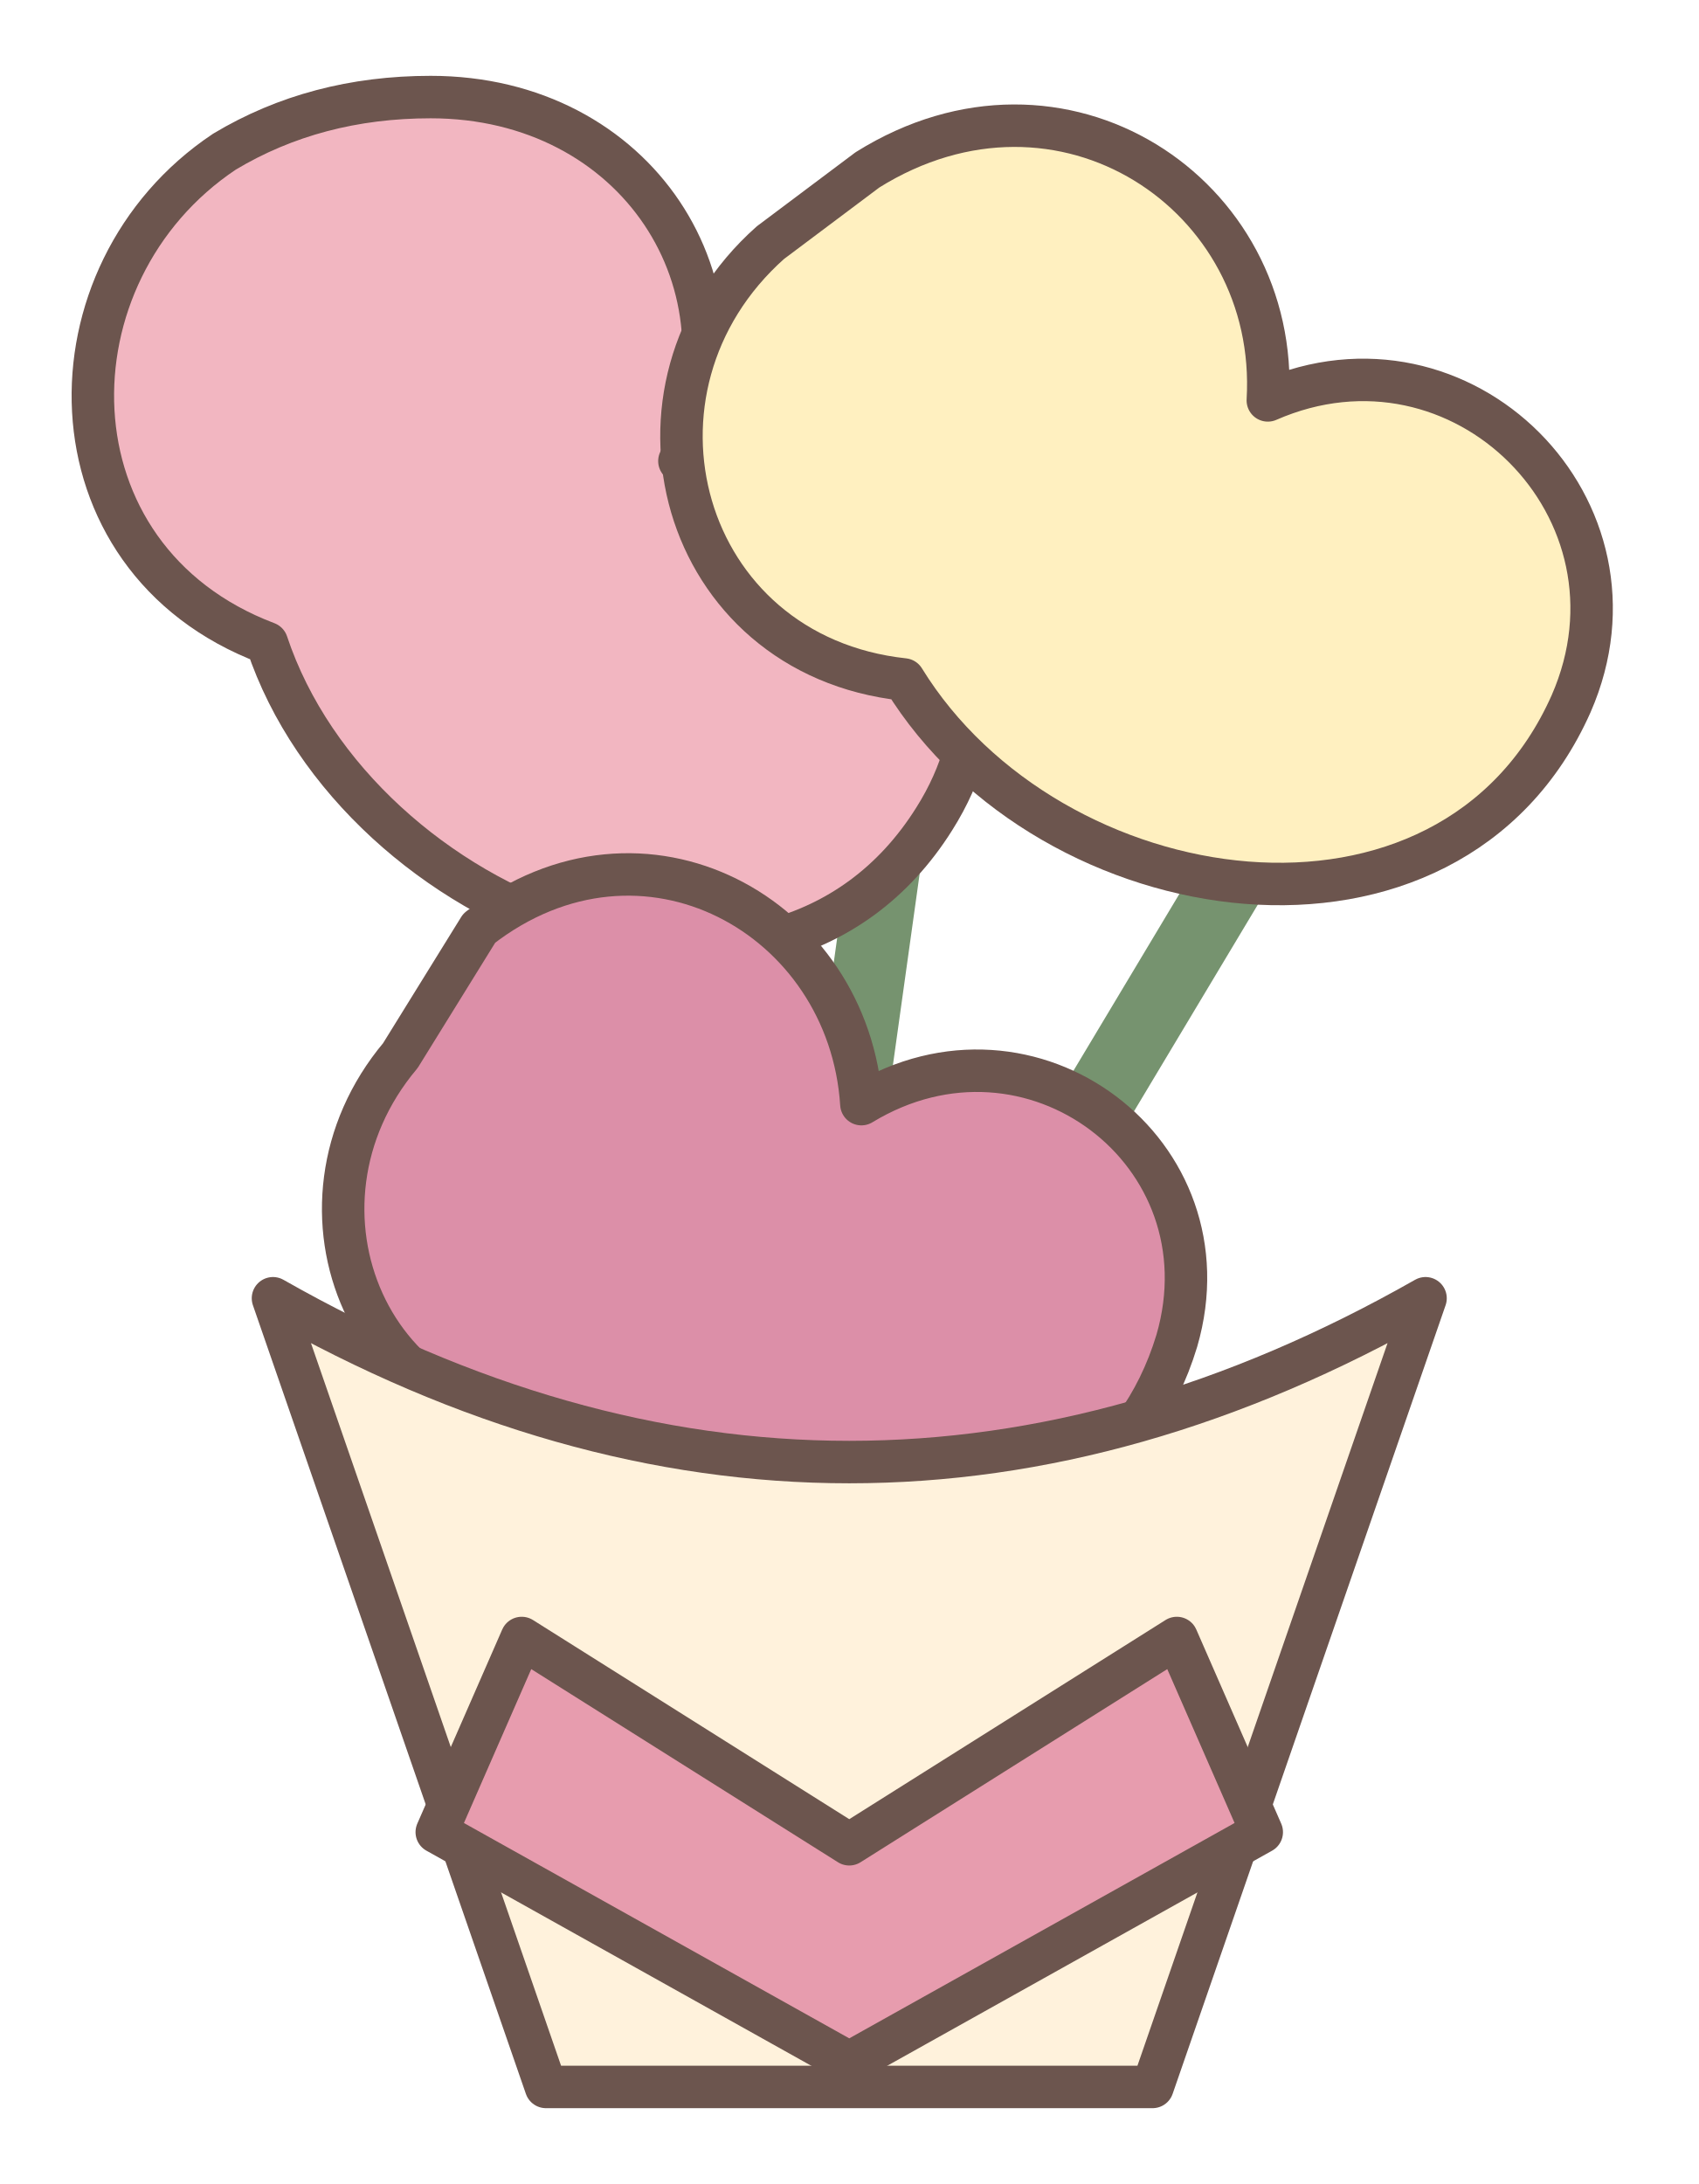
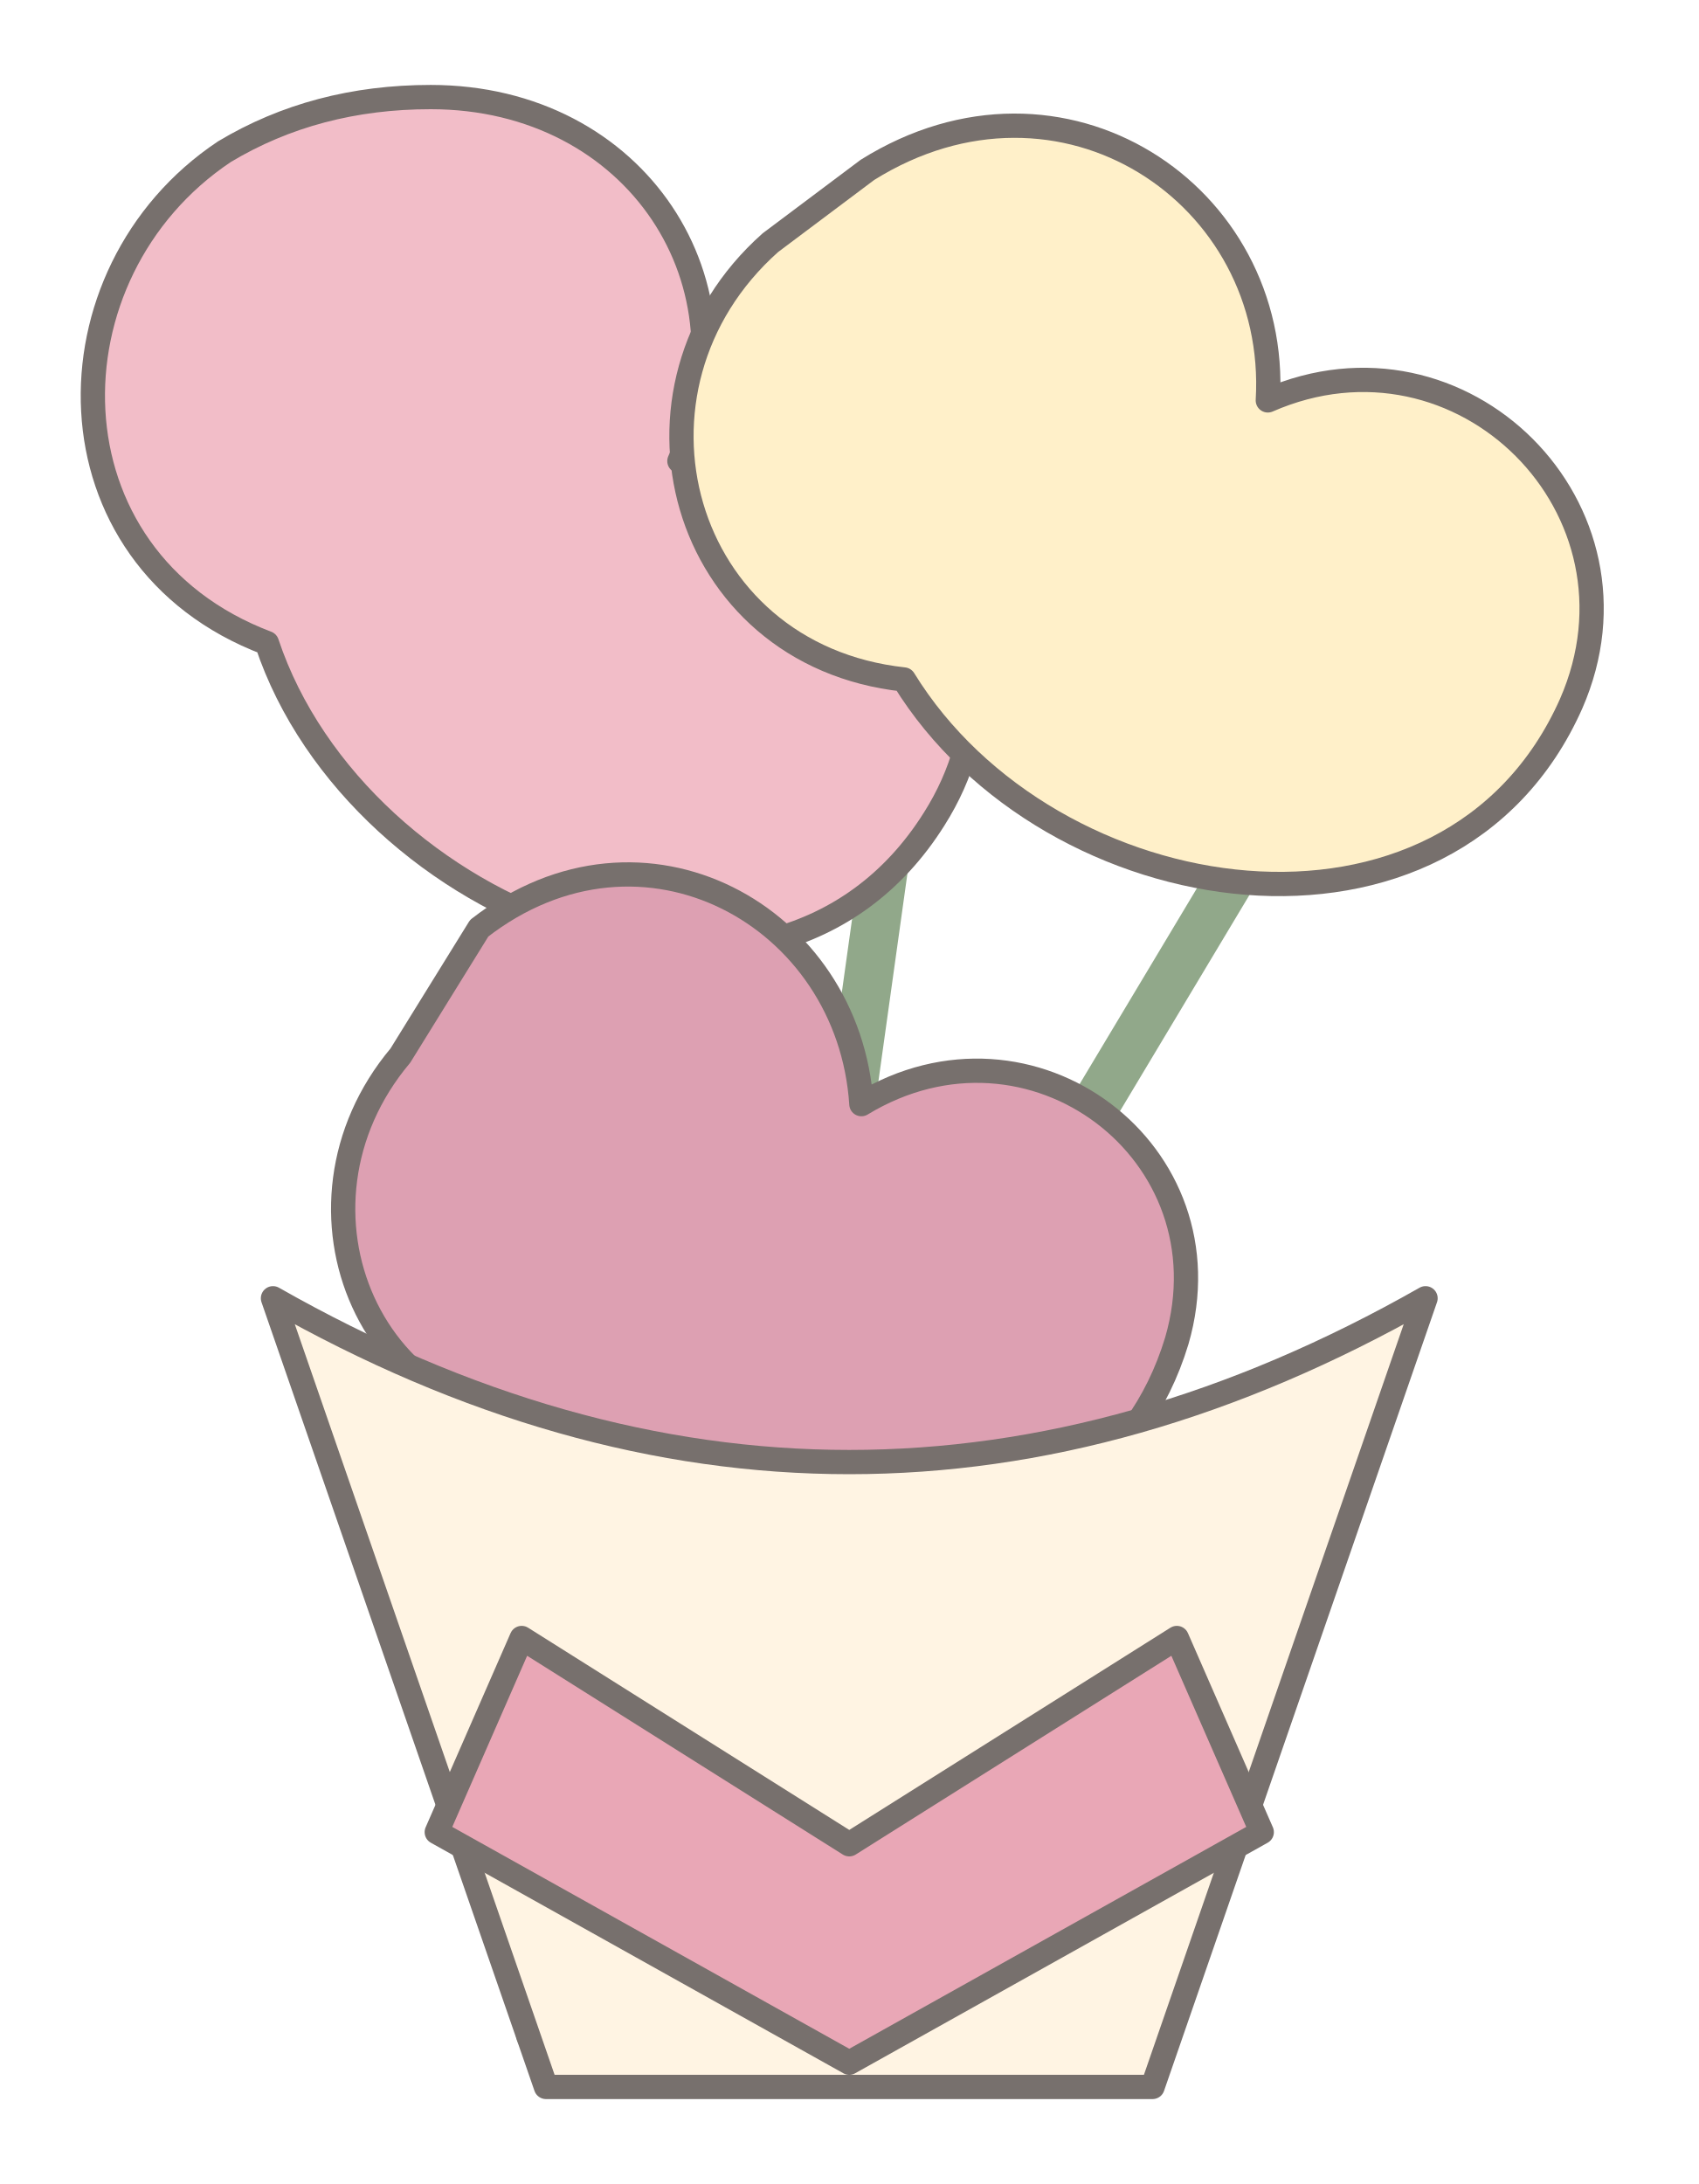
<svg xmlns="http://www.w3.org/2000/svg" viewBox="0 0 280 360">
-   <g stroke="#6c554e" stroke-width="7" stroke-linejoin="round">
-     <path fill="none" stroke="#76936f" stroke-width="12" d="M73 112L176 332M151 105L119 334M216 123L89 335" />
-     <path fill="#f2b6c1" d="M71 16c34 0 54 31 41 60 36-7 61 29 42 59-27 43-95 16-110-29C7 92 7 45 37 25Q52 16 71 16Z" />
-     <path fill="#fff0c0" d="M143 28c32-20 68 4 66 38 32-14 64 18 50 50-20 45-86 35-110-4-37-4-49-48-22-72Z" />
-     <path fill="#dc8fa8" d="M79 153c27-21 61-2 63 29 28-17 61 8 52 39-13 43-73 44-99 14-34 2-50-36-29-61Z" />
-     <path fill="#fff2dc" d="M45 214Q140 268 235 214L190 344H90Z" />
-     <path fill="#e79cae" d="M86 270L140 304L194 270L208 302L140 340L72 302Z" />
+   <g stroke="#77706d" stroke-width="4" stroke-linecap="round" stroke-linejoin="round">
+     <path fill="none" stroke="#91a88a" stroke-width="8" d="M73 112L176 332M151 105L119 334M216 123L89 335" />
+     <path fill="#f2bdc8" d="M71 16c34 0 54 31 41 60 36-7 61 29 42 59-27 43-95 16-110-29C7 92 7 45 37 25Q52 16 71 16Z" />
+     <path fill="#fff0c9" d="M143 28c32-20 68 4 66 38 32-14 64 18 50 50-20 45-86 35-110-4-37-4-49-48-22-72Z" />
+     <path fill="#dda0b2" d="M79 153c27-21 61-2 63 29 28-17 61 8 52 39-13 43-73 44-99 14-34 2-50-36-29-61Z" />
+     <path fill="#fff4e3" d="M45 214Q140 268 235 214L190 344H90Z" />
+     <path fill="#e9a7b6" d="M86 270L140 304L194 270L208 302L140 340L72 302Z" />
  </g>
</svg>
